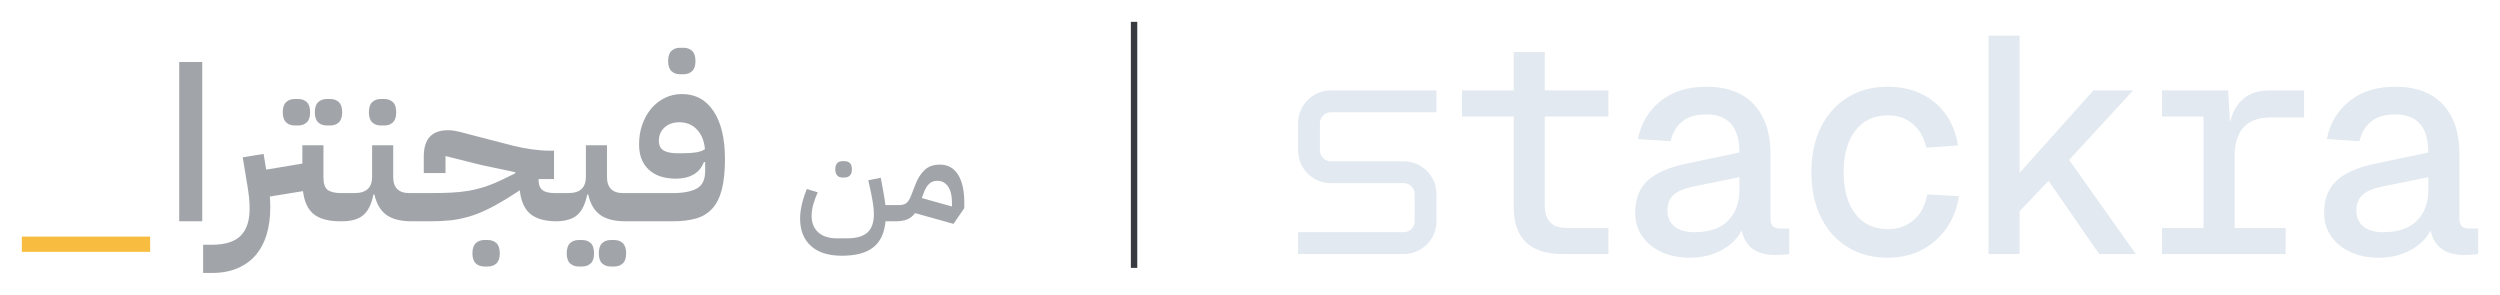
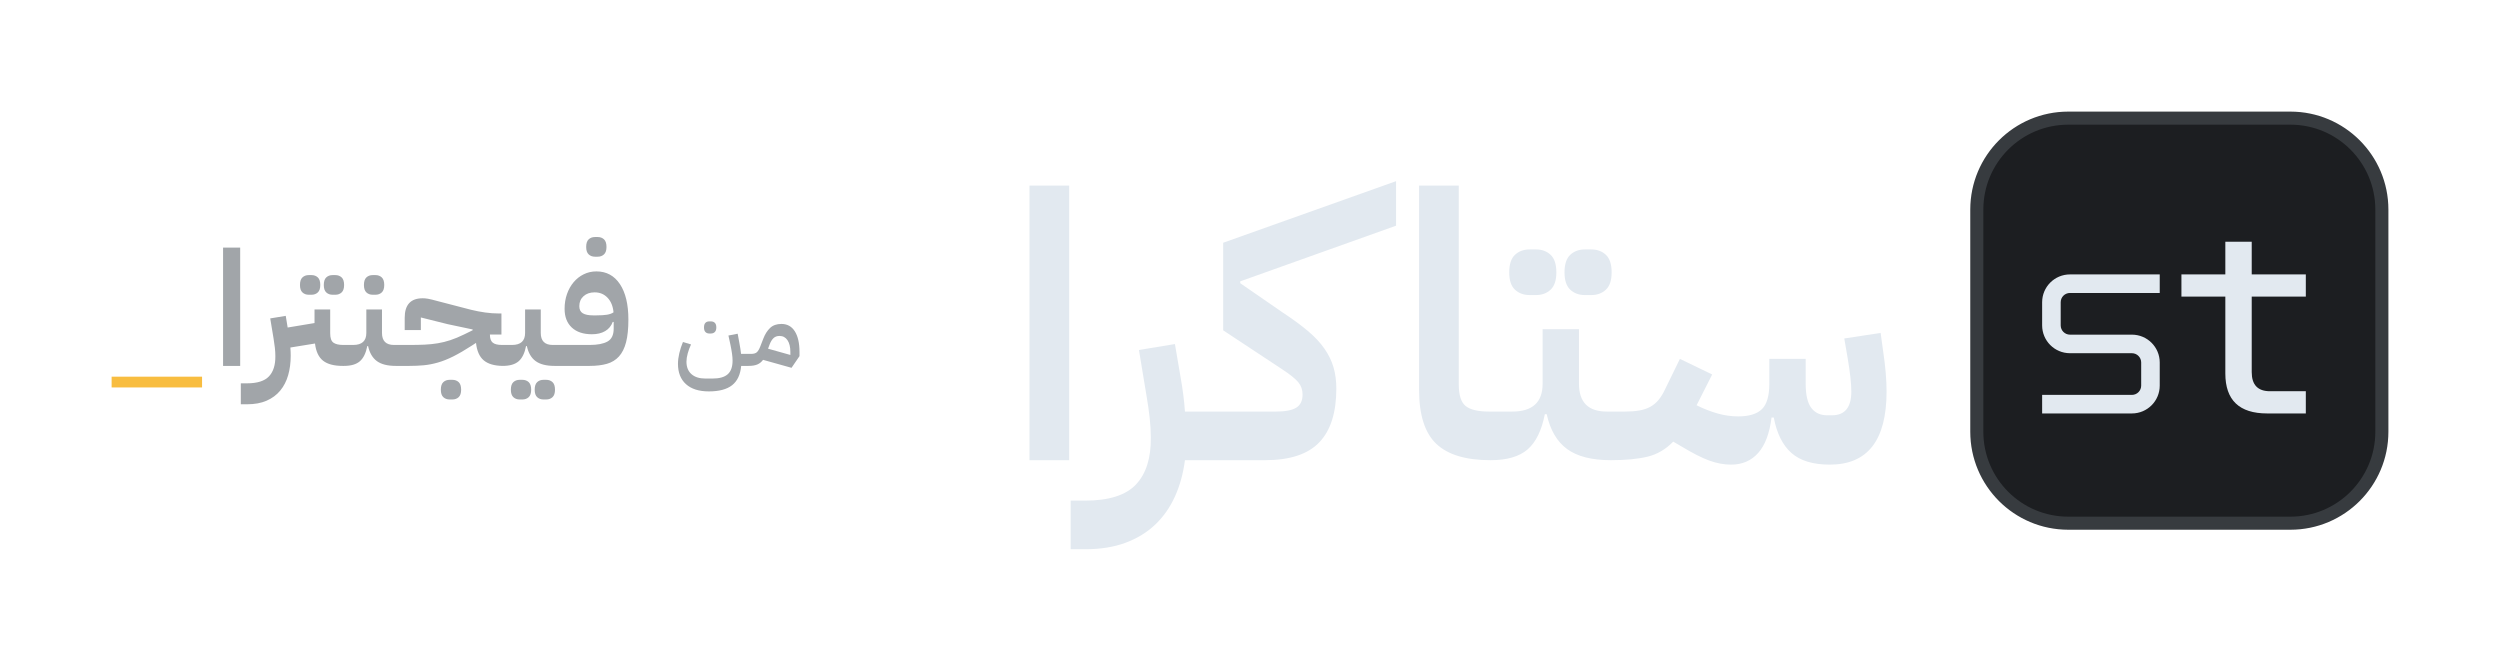
- <svg xmlns="http://www.w3.org/2000/svg" viewBox="0 0 812.87 95.85" width="390.18" height="46.01" role="img" aria-label="stackra، من فيجنترا" lang="ar">
-   <path data-part="beam-s" transform="translate(422.07 82.6)" d="M45 -53.2L10.65 -53.2C4.768 -53.2 0 -48.432 0 -42.55L0 -33.7C0 -27.818 4.768 -23.05 10.65 -23.05L34.35 -23.05C36.311 -23.05 37.9 -21.461 37.9 -19.5L37.9 -10.65C37.9 -8.689 36.311 -7.1 34.35 -7.1L0 -7.1L0 0L34.35 0C40.232 0 45 -4.768 45 -10.65L45 -19.5C45 -25.382 40.232 -30.15 34.35 -30.15L10.65 -30.15C8.689 -30.15 7.1 -31.739 7.1 -33.7L7.1 -42.55C7.1 -44.511 8.689 -46.1 10.65 -46.1L45 -46.1Z" fill="#E2E9F0" />
-   <path d="M522.97 82.6L508.17 82.6Q492.17 82.6 492.17 67.3L492.17 67.3L492.17 37.9L475.37 37.9L475.37 29.4L492.17 29.4L492.17 16.9L502.27 16.9L502.27 29.4L522.97 29.4L522.97 37.9L502.27 37.9L502.27 66.8Q502.27 74.1 509.27 74.1L509.27 74.1L522.97 74.1L522.97 82.6M549.37 83.8L549.37 83.8Q544.37 83.8 540.37 82Q536.37 80.2 534.02 76.9Q531.67 73.6 531.67 69.2L531.67 69.2Q531.67 62.4 535.82 58.65Q539.97 54.9 548.37 53.2L548.37 53.2L565.57 49.6Q565.57 37.2 554.77 37.2L554.77 37.2Q549.77 37.2 546.97 39.5Q544.17 41.8 543.17 45.9L543.17 45.9L532.57 45.2Q534.07 37.6 539.87 32.9Q545.67 28.2 554.77 28.2L554.77 28.2Q564.97 28.2 570.32 34Q575.67 39.8 575.67 50L575.67 50L575.67 71Q575.67 72.8 576.42 73.55Q577.17 74.3 578.77 74.3L578.77 74.3L581.77 74.3L581.77 82.6Q581.17 82.7 579.82 82.8Q578.47 82.9 577.17 82.9L577.17 82.9Q568.17 82.9 566.37 75.2L566.37 75.2L566.27 75Q564.27 78.9 559.72 81.35Q555.17 83.8 549.37 83.8M550.87 75.5L550.87 75.5Q558.17 75.5 561.87 71.75Q565.57 68 565.57 61.7L565.57 61.7L565.57 57.6L550.77 60.6Q545.97 61.6 544.07 63.45Q542.17 65.3 542.17 68.4L542.17 68.4Q542.17 71.8 544.47 73.65Q546.77 75.5 550.87 75.5M613.77 83.8L613.77 83.8Q606.37 83.8 600.77 80.35Q595.17 76.9 592.07 70.65Q588.97 64.4 588.97 56L588.97 56Q588.97 47.6 592.07 41.35Q595.17 35.1 600.77 31.65Q606.37 28.2 613.77 28.2L613.77 28.2Q622.87 28.2 629.02 33.25Q635.17 38.3 636.67 47.3L636.67 47.3L626.37 48Q625.17 43 621.87 40.25Q618.57 37.5 613.87 37.5L613.87 37.5Q607.07 37.5 603.27 42.45Q599.47 47.4 599.47 56L599.47 56Q599.47 64.6 603.27 69.55Q607.07 74.5 613.87 74.5L613.87 74.5Q618.67 74.5 622.12 71.65Q625.57 68.8 626.67 63.2L626.67 63.2L636.97 63.8Q635.47 72.9 629.17 78.35Q622.87 83.8 613.77 83.8M656.67 82.6L646.57 82.6L646.57 11.6L656.67 11.6L656.67 56.2L680.67 29.4L693.57 29.4L672.77 52L694.47 82.6L682.57 82.6L666.07 58.8L656.67 68.7L656.67 82.6M743.17 82.6L702.97 82.6L702.97 74.1L716.47 74.1L716.47 37.9L702.97 37.9L702.97 29.4L724.47 29.4L725.07 39.8Q727.67 29.4 737.87 29.4L737.87 29.4L749.17 29.4L749.17 38.2L738.27 38.2Q726.57 38.2 726.57 51L726.57 51L726.57 74.1L743.17 74.1L743.17 82.6M773.37 83.8L773.37 83.8Q768.37 83.8 764.37 82Q760.37 80.2 758.02 76.9Q755.67 73.6 755.67 69.2L755.67 69.2Q755.67 62.4 759.82 58.65Q763.97 54.9 772.37 53.2L772.37 53.2L789.57 49.6Q789.57 37.2 778.77 37.2L778.77 37.2Q773.77 37.2 770.97 39.5Q768.17 41.8 767.17 45.9L767.17 45.9L756.57 45.2Q758.07 37.6 763.87 32.9Q769.67 28.2 778.77 28.2L778.77 28.2Q788.97 28.2 794.32 34Q799.67 39.8 799.67 50L799.67 50L799.67 71Q799.67 72.8 800.42 73.55Q801.17 74.3 802.77 74.3L802.77 74.3L805.77 74.3L805.77 82.6Q805.17 82.7 803.82 82.8Q802.47 82.9 801.17 82.9L801.17 82.9Q792.17 82.9 790.37 75.2L790.37 75.2L790.27 75Q788.27 78.9 783.72 81.35Q779.17 83.8 773.37 83.8M774.87 75.5L774.87 75.5Q782.17 75.5 785.87 71.75Q789.57 68 789.57 61.7L789.57 61.7L789.57 57.6L774.77 60.6Q769.97 61.6 768.07 63.45Q766.17 65.3 766.17 68.4L766.17 68.4Q766.17 71.8 768.47 73.65Q770.77 75.5 774.87 75.5" fill="#E2E9F0" />
-   <line x1="368.74" y1="7.1" x2="368.74" y2="87.1" stroke="#373B3F" stroke-width="1" vector-effect="non-scaling-stroke" data-brand-role="divider" />
-   <path d="M273.73 83.15L273.73 83.15Q267.2 83.15 263.68 79.98Q260.15 76.8 260.15 71.02L260.15 71.02Q260.15 68.92 260.74 66.4Q261.32 63.88 262.35 61.45L262.35 61.45L265.89 62.52Q265.01 64.44 264.45 66.44Q263.89 68.45 263.89 70.08L263.89 70.08Q263.89 73.63 266.08 75.57Q268.27 77.5 272.15 77.5L272.15 77.5L275.37 77.5Q279.89 77.5 282.02 75.61Q284.14 73.72 284.14 69.62L284.14 69.62Q284.14 68.31 283.91 66.61Q283.67 64.9 283.21 62.66L283.21 62.66L282.32 58.6L286.38 57.81L287.13 61.82Q287.36 63.22 287.57 64.41Q287.78 65.6 287.87 66.68L287.87 66.68L292.26 66.68L292.26 70.83L291.14 71.95L287.92 71.95Q287.41 77.69 283.95 80.42Q280.5 83.15 273.73 83.15M274.62 57.72L273.92 57.72Q272.85 57.72 272.22 57.06Q271.59 56.41 271.59 55.06L271.59 55.06Q271.59 53.66 272.22 53.03Q272.85 52.4 273.92 52.4L273.92 52.4L274.62 52.4Q275.69 52.4 276.35 53.03Q277 53.66 277 55.06L277 55.06Q277 56.41 276.35 57.06Q275.69 57.72 274.62 57.72L274.62 57.72M310.04 72.79L297.53 69.29Q296.46 70.74 294.97 71.34Q293.47 71.95 291.14 71.95L291.14 71.95L291.14 67.8L292.26 66.68Q294.03 66.68 294.85 65.91Q295.67 65.14 296.37 63.27L296.37 63.27L297.67 59.91Q298.79 57.02 300.64 55.27Q302.48 53.52 305.61 53.52L305.61 53.52Q309.43 53.52 311.49 56.76Q313.54 60 313.54 65.84L313.54 65.84L313.54 67.66L310.04 72.79M300.47 62.38L299.73 64.39L309.53 67.14L309.53 65.84Q309.53 62.52 308.27 60.66Q307.01 58.79 304.77 58.79L304.77 58.79Q303.13 58.79 302.13 59.75Q301.13 60.7 300.47 62.38L300.47 62.38" fill="#A1A5A9" data-brand-role="signature" />
-   <path d="M58.27 71.95L58.27 20.15L65.76 20.15L65.76 71.95L58.27 71.95M66.04 88.75L66.04 79.58L68.77 79.58Q75.49 79.58 78.36 76.54Q81.23 73.49 81.16 67.68L81.16 67.68Q81.16 65.93 80.95 64Q80.74 62.08 80.39 60.05L80.39 60.05L78.92 51.16L85.71 50.04L86.55 55.15L98.31 53.19L98.31 47.24L105.17 47.24L105.17 57.67Q105.17 60.75 106.57 61.76Q107.97 62.78 110.91 62.78L110.91 62.78L113.08 62.78L113.08 70.06L111.19 71.95L110.63 71.95Q104.96 71.95 102.06 69.67Q99.15 67.4 98.52 62.15L98.52 62.15L87.74 63.9Q87.81 64.88 87.85 65.79Q87.88 66.7 87.88 67.47L87.88 67.47Q87.88 72.16 86.76 76.04Q85.64 79.93 83.3 82.76Q80.95 85.6 77.35 87.17Q73.74 88.75 68.84 88.75L68.84 88.75L66.04 88.75M107.41 40.8L106.22 40.8Q104.54 40.8 103.46 39.78Q102.37 38.77 102.37 36.53L102.37 36.53Q102.37 34.22 103.46 33.2Q104.54 32.19 106.22 32.19L106.22 32.19L107.41 32.19Q109.09 32.19 110.18 33.2Q111.26 34.22 111.26 36.53L111.26 36.53Q111.26 38.77 110.18 39.78Q109.09 40.8 107.41 40.8L107.41 40.8M96.98 40.8L95.79 40.8Q94.11 40.8 93.03 39.78Q91.94 38.77 91.94 36.53L91.94 36.53Q91.94 34.22 93.03 33.2Q94.11 32.19 95.79 32.19L95.79 32.19L96.98 32.19Q98.66 32.19 99.75 33.2Q100.83 34.22 100.83 36.53L100.83 36.53Q100.83 38.77 99.75 39.78Q98.66 40.8 96.98 40.8L96.98 40.8M111.19 71.95L111.19 64.67L113.08 62.78L115.25 62.78Q120.99 62.78 120.99 57.53L120.99 57.53L120.99 47.24L127.85 47.24L127.85 57.53Q127.85 62.78 133.1 62.78L133.1 62.78L135.76 62.78L135.76 70.06L133.87 71.95Q128.48 71.95 125.61 69.85Q122.74 67.75 121.76 63.27L121.76 63.27L121.41 63.27Q120.5 67.89 118.16 69.92Q115.81 71.95 111.19 71.95L111.19 71.95M124.98 40.8L123.79 40.8Q122.11 40.8 121.03 39.78Q119.94 38.77 119.94 36.53L119.94 36.53Q119.94 34.22 121.03 33.2Q122.11 32.19 123.79 32.19L123.79 32.19L124.98 32.19Q126.66 32.19 127.75 33.2Q128.83 34.22 128.83 36.53L128.83 36.53Q128.83 38.77 127.75 39.78Q126.66 40.8 124.98 40.8L124.98 40.8M133.87 71.95L133.87 64.67L135.76 62.78L139.89 62.78Q143.53 62.78 146.54 62.64Q149.55 62.5 152.28 62.04Q155.01 61.59 157.78 60.68Q160.54 59.77 163.83 58.16L163.83 58.16L167.54 56.34L167.54 55.99L156.62 53.68L144.86 50.74L144.86 56.27L137.79 56.27L137.79 50.88Q137.79 42.34 145.63 42.34L145.63 42.34Q146.12 42.34 146.68 42.37Q147.24 42.41 147.98 42.55Q148.71 42.69 149.76 42.93Q150.81 43.18 152.28 43.6L152.28 43.6L166.84 47.38Q169.99 48.15 173.04 48.57Q176.08 48.99 178.81 48.99L178.81 48.99L180.14 48.99L180.14 58.23L175.1 58.23Q175.1 60.75 176.33 61.76Q177.55 62.78 180.42 62.78L180.42 62.78L182.59 62.78L182.59 70.06L180.7 71.95Q175.17 71.88 172.37 69.5Q169.57 67.12 169.01 61.87L169.01 61.87L167.19 63.06Q162.64 66 159.07 67.78Q155.5 69.57 152.32 70.48Q149.13 71.39 146.16 71.67Q143.18 71.95 139.89 71.95L139.89 71.95L133.87 71.95M158.65 86.65L157.46 86.65Q155.78 86.65 154.7 85.64Q153.61 84.62 153.61 82.38L153.61 82.38Q153.61 80.07 154.7 79.05Q155.78 78.04 157.46 78.04L157.46 78.04L158.65 78.04Q160.33 78.04 161.42 79.05Q162.5 80.07 162.5 82.38L162.5 82.38Q162.5 84.62 161.42 85.64Q160.33 86.65 158.65 86.65L158.65 86.65M180.7 71.95L180.7 64.67L182.59 62.78L184.76 62.78Q190.5 62.78 190.5 57.53L190.5 57.53L190.5 47.24L197.36 47.24L197.36 57.53Q197.36 62.78 202.61 62.78L202.61 62.78L205.27 62.78L205.27 70.06L203.38 71.95Q197.99 71.95 195.12 69.85Q192.25 67.75 191.27 63.27L191.27 63.27L190.92 63.27Q190.01 67.89 187.67 69.92Q185.32 71.95 180.7 71.95L180.7 71.95M199.74 86.65L198.55 86.65Q196.87 86.65 195.79 85.64Q194.7 84.62 194.7 82.38L194.7 82.38Q194.7 80.07 195.79 79.05Q196.87 78.04 198.55 78.04L198.55 78.04L199.74 78.04Q201.42 78.04 202.51 79.05Q203.59 80.07 203.59 82.38L203.59 82.38Q203.59 84.62 202.51 85.64Q201.42 86.65 199.74 86.65L199.74 86.65M189.31 86.65L188.12 86.65Q186.44 86.65 185.36 85.64Q184.27 84.62 184.27 82.38L184.27 82.38Q184.27 80.07 185.36 79.05Q186.44 78.04 188.12 78.04L188.12 78.04L189.31 78.04Q190.99 78.04 192.08 79.05Q193.16 80.07 193.16 82.38L193.16 82.38Q193.16 84.62 192.08 85.64Q190.99 86.65 189.31 86.65L189.31 86.65M203.38 71.95L203.38 64.67L205.27 62.78L218.78 62.78Q223.89 62.78 226.59 61.27Q229.28 59.77 229.28 55.64L229.28 55.64L229.28 52.7L228.86 52.7Q227.88 55.36 225.54 56.72Q223.19 58.09 219.76 58.09L219.76 58.09Q214.09 58.09 210.94 55.15Q207.79 52.21 207.79 46.96L207.79 46.96Q207.79 43.46 208.84 40.48Q209.89 37.51 211.75 35.3Q213.6 33.1 216.16 31.84Q218.71 30.58 221.72 30.58L221.72 30.58Q228.3 30.58 232.01 36.14Q235.72 41.71 235.72 51.65L235.72 51.65Q235.72 57.67 234.71 61.59Q233.69 65.51 231.59 67.82Q229.49 70.13 226.31 71.04Q223.12 71.95 218.78 71.95L218.78 71.95L203.38 71.95M220.25 49.83L221.72 49.83Q224.52 49.83 226.31 49.55Q228.09 49.27 229.21 48.5L229.21 48.5Q228.86 44.51 226.62 42.13Q224.38 39.75 220.95 39.75L220.95 39.75Q217.94 39.75 216.09 41.43Q214.23 43.11 214.23 45.77L214.23 45.77Q214.23 48.01 215.77 48.92Q217.31 49.83 220.25 49.83L220.25 49.83M222.28 24.14L221.09 24.14Q219.41 24.14 218.33 23.12Q217.24 22.11 217.24 19.87L217.24 19.87Q217.24 17.56 218.33 16.54Q219.41 15.53 221.09 15.53L221.09 15.53L222.28 15.53Q223.96 15.53 225.05 16.54Q226.13 17.56 226.13 19.87L226.13 19.87Q226.13 22.11 225.05 23.12Q223.96 24.14 222.28 24.14L222.28 24.14" fill="#A1A5A9" data-brand-role="signature" />
-   <rect x="7.1" y="76.92" width="41.72" height="4.97" fill="#F8BD40" data-brand-role="cursor" />
+ <svg xmlns="http://www.w3.org/2000/svg" viewBox="-28.4 -117.1 636.16 168.16" width="240" height="63.44" role="img" aria-label="ستاكرا، من فيجنترا" data-status="APPROVED" lang="ar">
+   <svg x="-23.02" y="-79.8" width="222.16" height="88.59" viewBox="-66.75 -66.75 644.29 256.93">
+     <g>
+       <path d="M82.25 95.11L82.25 7.79L94.88 7.79L94.88 95.11L82.25 95.11M95.35 123.43L95.35 107.97L99.95 107.97Q111.28 107.97 116.12 102.84Q120.96 97.71 120.84 87.91L120.84 87.91Q120.84 84.96 120.48 81.72Q120.13 78.47 119.54 75.05L119.54 75.05L117.06 60.06L128.51 58.18L129.92 66.79L149.75 63.49L149.75 53.46L161.31 53.46L161.31 71.04Q161.31 76.23 163.67 77.94Q166.03 79.65 170.99 79.65L170.99 79.65L174.65 79.65L174.65 91.92L171.46 95.11L170.52 95.11Q160.96 95.11 156.06 91.28Q151.16 87.44 150.1 78.59L150.1 78.59L131.93 81.54Q132.05 83.19 132.11 84.73Q132.17 86.26 132.17 87.56L132.17 87.56Q132.17 95.46 130.28 102.01Q128.39 108.56 124.44 113.34Q120.48 118.12 114.41 120.78Q108.33 123.43 100.07 123.43L100.07 123.43L95.35 123.43M165.09 42.6L163.08 42.6Q160.25 42.6 158.42 40.89Q156.59 39.18 156.59 35.4L156.59 35.4Q156.59 31.51 158.42 29.8Q160.25 28.09 163.08 28.09L163.08 28.09L165.09 28.09Q167.92 28.09 169.75 29.8Q171.58 31.51 171.58 35.4L171.58 35.4Q171.58 39.18 169.75 40.89Q167.92 42.6 165.09 42.6L165.09 42.6M147.51 42.6L145.5 42.6Q142.67 42.6 140.84 40.89Q139.01 39.18 139.01 35.4L139.01 35.4Q139.01 31.51 140.84 29.8Q142.67 28.09 145.5 28.09L145.5 28.09L147.51 28.09Q150.34 28.09 152.17 29.8Q154 31.51 154 35.4L154 35.4Q154 39.18 152.17 40.89Q150.34 42.6 147.51 42.6L147.51 42.6M171.46 95.11L171.46 82.84L174.65 79.65L178.3 79.65Q187.98 79.65 187.98 70.8L187.98 70.8L187.98 53.46L199.54 53.46L199.54 70.8Q199.54 79.65 208.39 79.65L208.39 79.65L212.88 79.65L212.88 91.92L209.69 95.11Q200.61 95.11 195.77 91.57Q190.93 88.03 189.28 80.48L189.28 80.48L188.69 80.48Q187.15 88.27 183.2 91.69Q179.25 95.11 171.46 95.11L171.46 95.11M194.71 42.6L192.7 42.6Q189.87 42.6 188.04 40.89Q186.21 39.18 186.21 35.4L186.21 35.4Q186.21 31.51 188.04 29.8Q189.87 28.09 192.7 28.09L192.7 28.09L194.71 28.09Q197.54 28.09 199.37 29.8Q201.2 31.51 201.2 35.4L201.2 35.4Q201.2 39.18 199.37 40.89Q197.54 42.6 194.71 42.6L194.71 42.6M209.69 95.11L209.69 82.84L212.88 79.65L219.84 79.65Q225.98 79.65 231.05 79.42Q236.12 79.18 240.73 78.41Q245.33 77.65 249.99 76.11Q254.65 74.58 260.2 71.86L260.2 71.86L266.45 68.8L266.45 68.21L248.04 64.31L228.22 59.36L228.22 68.68L216.3 68.68L216.3 59.59Q216.3 45.2 229.52 45.2L229.52 45.2Q230.34 45.2 231.29 45.26Q232.23 45.31 233.47 45.55Q234.71 45.79 236.48 46.2Q238.25 46.61 240.73 47.32L240.73 47.32L265.27 53.69Q270.58 54.99 275.71 55.7Q280.85 56.41 285.45 56.41L285.45 56.41L287.69 56.41L287.69 71.98L279.19 71.98Q279.19 76.23 281.26 77.94Q283.32 79.65 288.16 79.65L288.16 79.65L291.82 79.65L291.82 91.92L288.63 95.11Q279.31 94.99 274.59 90.98Q269.87 86.97 268.93 78.12L268.93 78.12L265.86 80.12Q258.19 85.08 252.17 88.09Q246.15 91.1 240.79 92.63Q235.42 94.17 230.4 94.64Q225.39 95.11 219.84 95.11L219.84 95.11L209.69 95.11M251.46 119.89L249.46 119.89Q246.63 119.89 244.8 118.18Q242.97 116.47 242.97 112.69L242.97 112.69Q242.97 108.8 244.8 107.09Q246.63 105.38 249.46 105.38L249.46 105.38L251.46 105.38Q254.3 105.38 256.13 107.09Q257.95 108.8 257.95 112.69L257.95 112.69Q257.95 116.47 256.13 118.18Q254.3 119.89 251.46 119.89L251.46 119.89M288.63 95.11L288.63 82.84L291.82 79.65L295.48 79.65Q305.15 79.65 305.15 70.8L305.15 70.8L305.15 53.46L316.72 53.46L316.72 70.8Q316.72 79.65 325.57 79.65L325.57 79.65L330.05 79.65L330.05 91.92L326.87 95.11Q317.78 95.11 312.94 91.57Q308.1 88.03 306.45 80.48L306.45 80.48L305.86 80.48Q304.33 88.27 300.38 91.69Q296.42 95.11 288.63 95.11L288.63 95.11M320.73 119.89L318.72 119.89Q315.89 119.89 314.06 118.18Q312.23 116.47 312.23 112.69L312.23 112.69Q312.23 108.8 314.06 107.09Q315.89 105.38 318.72 105.38L318.72 105.38L320.73 105.38Q323.56 105.38 325.39 107.09Q327.22 108.8 327.22 112.69L327.22 112.69Q327.22 116.47 325.39 118.18Q323.56 119.89 320.73 119.89L320.73 119.89M303.15 119.89L301.14 119.89Q298.31 119.89 296.48 118.18Q294.65 116.47 294.65 112.69L294.65 112.69Q294.65 108.8 296.48 107.09Q298.31 105.38 301.14 105.38L301.14 105.38L303.15 105.38Q305.98 105.38 307.81 107.09Q309.64 108.8 309.64 112.69L309.64 112.69Q309.64 116.47 307.81 118.18Q305.98 119.89 303.15 119.89L303.15 119.89M326.87 95.11L326.87 82.84L330.05 79.65L352.83 79.65Q361.44 79.65 365.98 77.11Q370.53 74.58 370.53 67.62L370.53 67.62L370.53 62.66L369.82 62.66Q368.17 67.14 364.21 69.44Q360.26 71.75 354.48 71.75L354.48 71.75Q344.92 71.75 339.61 66.79Q334.3 61.83 334.3 52.98L334.3 52.98Q334.3 47.08 336.07 42.07Q337.84 37.05 340.97 33.34Q344.09 29.62 348.4 27.5Q352.71 25.37 357.78 25.37L357.78 25.37Q368.87 25.37 375.13 34.75Q381.38 44.13 381.38 60.89L381.38 60.89Q381.38 71.04 379.67 77.65Q377.96 84.25 374.42 88.15Q370.88 92.04 365.51 93.58Q360.14 95.11 352.83 95.11L352.83 95.11L326.87 95.11M355.3 57.82L357.78 57.82Q362.5 57.82 365.51 57.35Q368.52 56.88 370.41 55.58L370.41 55.58Q369.82 48.85 366.04 44.84Q362.27 40.83 356.48 40.83L356.48 40.83Q351.41 40.83 348.28 43.66Q345.16 46.49 345.16 50.98L345.16 50.98Q345.16 54.75 347.75 56.29Q350.35 57.82 355.3 57.82L355.3 57.82M358.73 14.52L356.72 14.52Q353.89 14.52 352.06 12.8Q350.23 11.09 350.23 7.32L350.23 7.32Q350.23 3.42 352.06 1.71Q353.89 0 356.72 0L356.72 0L358.73 0Q361.56 0 363.39 1.71Q365.22 3.42 365.22 7.32L365.22 7.32Q365.22 11.09 363.39 12.8Q361.56 14.52 358.73 14.52L358.73 14.52" fill="#A1A5A9" />
+       <rect x="0" y="103.06" width="66.75" height="7.95" fill="#F8BD40" />
+     </g>
+     <path transform="translate(414.99 95.11)" d="M25.79 18.82Q14.82 18.82 8.90 13.48Q2.98 8.15 2.98 -1.57Q2.98 -5.10 3.96 -9.33Q4.94 -13.56 6.66 -17.64L12.62 -15.84Q11.13 -12.62 10.19 -9.25Q9.25 -5.88 9.25 -3.14Q9.25 2.82 12.94 6.08Q16.62 9.33 23.13 9.33L28.54 9.33Q36.14 9.33 39.71 6.15Q43.28 2.98 43.28 -3.92Q43.28 -6.12 42.88 -8.98Q42.49 -11.84 41.71 -15.60L40.22 -22.42L47.04 -23.76L48.29 -17.01Q48.69 -14.66 49.04 -12.66Q49.39 -10.66 49.55 -8.86L56.92 -8.86L56.92 -1.88L55.04 0.00L49.63 0.00Q48.76 9.64 42.96 14.23Q37.16 18.82 25.79 18.82ZM26.11 -23.91Q24.30 -23.91 23.25 -25.01Q22.19 -26.11 22.19 -28.38Q22.19 -30.73 23.25 -31.79Q24.30 -32.85 26.11 -32.85L27.28 -32.85Q29.09 -32.85 30.18 -31.79Q31.28 -30.73 31.28 -28.38Q31.28 -26.11 30.18 -25.01Q29.09 -23.91 27.28 -23.91ZM65.78 -4.47Q63.97 -2.04 61.47 -1.02Q58.96 0.00 55.04 0.00L55.04 -6.98L56.92 -8.86Q59.90 -8.86 61.27 -10.15Q62.64 -11.45 63.82 -14.58L66.01 -20.23Q67.89 -25.09 70.99 -28.03Q74.09 -30.97 79.34 -30.97Q85.77 -30.97 89.22 -25.52Q92.67 -20.07 92.67 -10.27L92.67 -7.21L86.79 1.41ZM69.46 -12.70L85.93 -8.08L85.93 -10.27Q85.93 -15.84 83.81 -18.97Q81.69 -22.11 77.93 -22.11Q75.19 -22.11 73.50 -20.50Q71.81 -18.89 70.72 -16.07Z" fill="#A1A5A9" />
+   </svg>
+   <path fill="#E2E9F0" d="M233.567 -69.867L243.669 -69.867L243.669 0L233.567 0ZM244.047 10.291L247.729 10.291Q256.793 10.291 260.664 6.184Q264.535 2.077 264.44 -5.759Q264.44 -8.12 264.157 -10.716Q263.874 -13.312 263.402 -16.051L261.419 -28.041L270.577 -29.552L271.993 -21.243Q272.843 -16.523 273.126 -12.368L281.907 -12.368L281.907 -2.549L279.358 0L273.126 0Q272.465 5.098 270.577 9.253Q268.689 13.407 265.573 16.381Q262.458 19.355 258.02 21.007Q253.583 22.66 247.823 22.66L244.047 22.66ZM279.358 -9.819L281.907 -12.368L296.258 -12.368Q299.846 -12.368 301.451 -13.36Q303.056 -14.351 303.056 -16.711Q303.056 -18.505 301.97 -19.827Q300.884 -21.149 297.863 -23.132L282.851 -33.045L282.851 -55.327L326.848 -71L326.848 -59.67L287.194 -45.508L287.194 -45.036L297.863 -37.672Q301.734 -35.122 304.378 -32.904Q307.021 -30.685 308.626 -28.372Q310.231 -26.059 310.94 -23.604Q311.648 -21.149 311.648 -18.222Q311.648 -9.064 307.305 -4.532Q302.962 0 293.52 0L279.358 0ZM350.83 0Q341.483 0 337.092 -4.154Q332.702 -8.309 332.702 -17.939L332.702 -69.867L342.805 -69.867L342.805 -19.261Q342.805 -15.201 344.551 -13.785Q346.298 -12.368 350.547 -12.368L353.473 -12.368L353.473 -2.549L350.924 0ZM350.924 -9.819L353.473 -12.368L356.4 -12.368Q364.142 -12.368 364.142 -19.449L364.142 -33.328L373.395 -33.328L373.395 -19.449Q373.395 -12.368 380.476 -12.368L384.064 -12.368L384.064 -2.549L381.515 0Q374.245 0 370.374 -2.832Q366.503 -5.665 365.181 -11.707L364.709 -11.707Q363.481 -5.476 360.319 -2.738Q357.156 0 350.924 0ZM374.906 -42.015Q372.64 -42.015 371.176 -43.384Q369.713 -44.753 369.713 -47.774Q369.713 -50.89 371.176 -52.259Q372.64 -53.628 374.906 -53.628L376.511 -53.628Q378.777 -53.628 380.24 -52.259Q381.704 -50.89 381.704 -47.774Q381.704 -44.753 380.24 -43.384Q378.777 -42.015 376.511 -42.015ZM360.838 -42.015Q358.572 -42.015 357.108 -43.384Q355.645 -44.753 355.645 -47.774Q355.645 -50.89 357.108 -52.259Q358.572 -53.628 360.838 -53.628L362.443 -53.628Q364.709 -53.628 366.172 -52.259Q367.636 -50.89 367.636 -47.774Q367.636 -44.753 366.172 -43.384Q364.709 -42.015 362.443 -42.015ZM381.515 -9.819L384.064 -12.368L385.102 -12.368Q387.18 -12.368 388.785 -12.652Q390.39 -12.935 391.57 -13.596Q392.75 -14.257 393.647 -15.342Q394.544 -16.428 395.299 -18.033L399.076 -25.775L407.29 -21.81L403.325 -13.973Q405.968 -12.652 408.612 -11.896Q411.255 -11.141 413.899 -11.141Q418.053 -11.141 419.942 -12.982Q421.83 -14.823 421.83 -19.449L421.83 -25.775L431.083 -25.775L431.083 -19.449Q431.083 -15.201 432.499 -13.312Q433.915 -11.424 436.559 -11.424L437.786 -11.424Q442.696 -11.424 442.696 -17.467Q442.696 -20.488 441.751 -26.059L440.902 -30.968L450.154 -32.384L450.815 -27.569Q451.665 -21.904 451.665 -17.467Q451.665 1.133 437.219 1.133Q430.799 1.133 427.448 -1.841Q424.096 -4.815 422.963 -10.858L422.396 -10.858Q421.641 -4.815 418.997 -1.841Q416.354 1.133 412.105 1.133Q409.367 1.133 406.535 0.094Q403.702 -0.944 399.642 -3.399L397.376 -4.721Q394.544 -1.794 390.862 -0.897Q387.18 0 381.515 0Z" />
+   <rect x="474.627" y="-87.038" width="103.075" height="103.075" rx="23.275" fill="#1C1E21" stroke="#373B3F" stroke-width="3.325" />
+   <path fill="#E2E9F0" d="M521.177 -47.27L498.334 -47.27C494.424 -47.27 491.252 -44.098 491.252 -40.188L491.252 -34.303C491.252 -30.393 494.424 -27.221 498.334 -27.221L514.095 -27.221C515.398 -27.221 516.456 -26.163 516.456 -24.86L516.456 -18.975C516.456 -17.671 515.398 -16.614 514.095 -16.614L491.252 -16.614L491.252 -11.892L514.095 -11.892C518.005 -11.892 521.177 -15.065 521.177 -18.975L521.177 -24.86C521.177 -28.77 518.005 -31.942 514.095 -31.942L498.334 -31.942C497.031 -31.942 495.974 -33 495.974 -34.303L495.974 -40.188C495.974 -41.492 497.031 -42.549 498.334 -42.549L521.177 -42.549ZM548.509 -11.892Q537.869 -11.892 537.869 -22.067L537.869 -41.618L526.697 -41.618L526.697 -47.27L537.869 -47.27L537.869 -55.583L544.585 -55.583L544.585 -47.27L558.351 -47.27L558.351 -41.618L544.585 -41.618L544.585 -22.399Q544.585 -17.545 549.24 -17.545L558.351 -17.545L558.351 -11.892Z" />
</svg>
